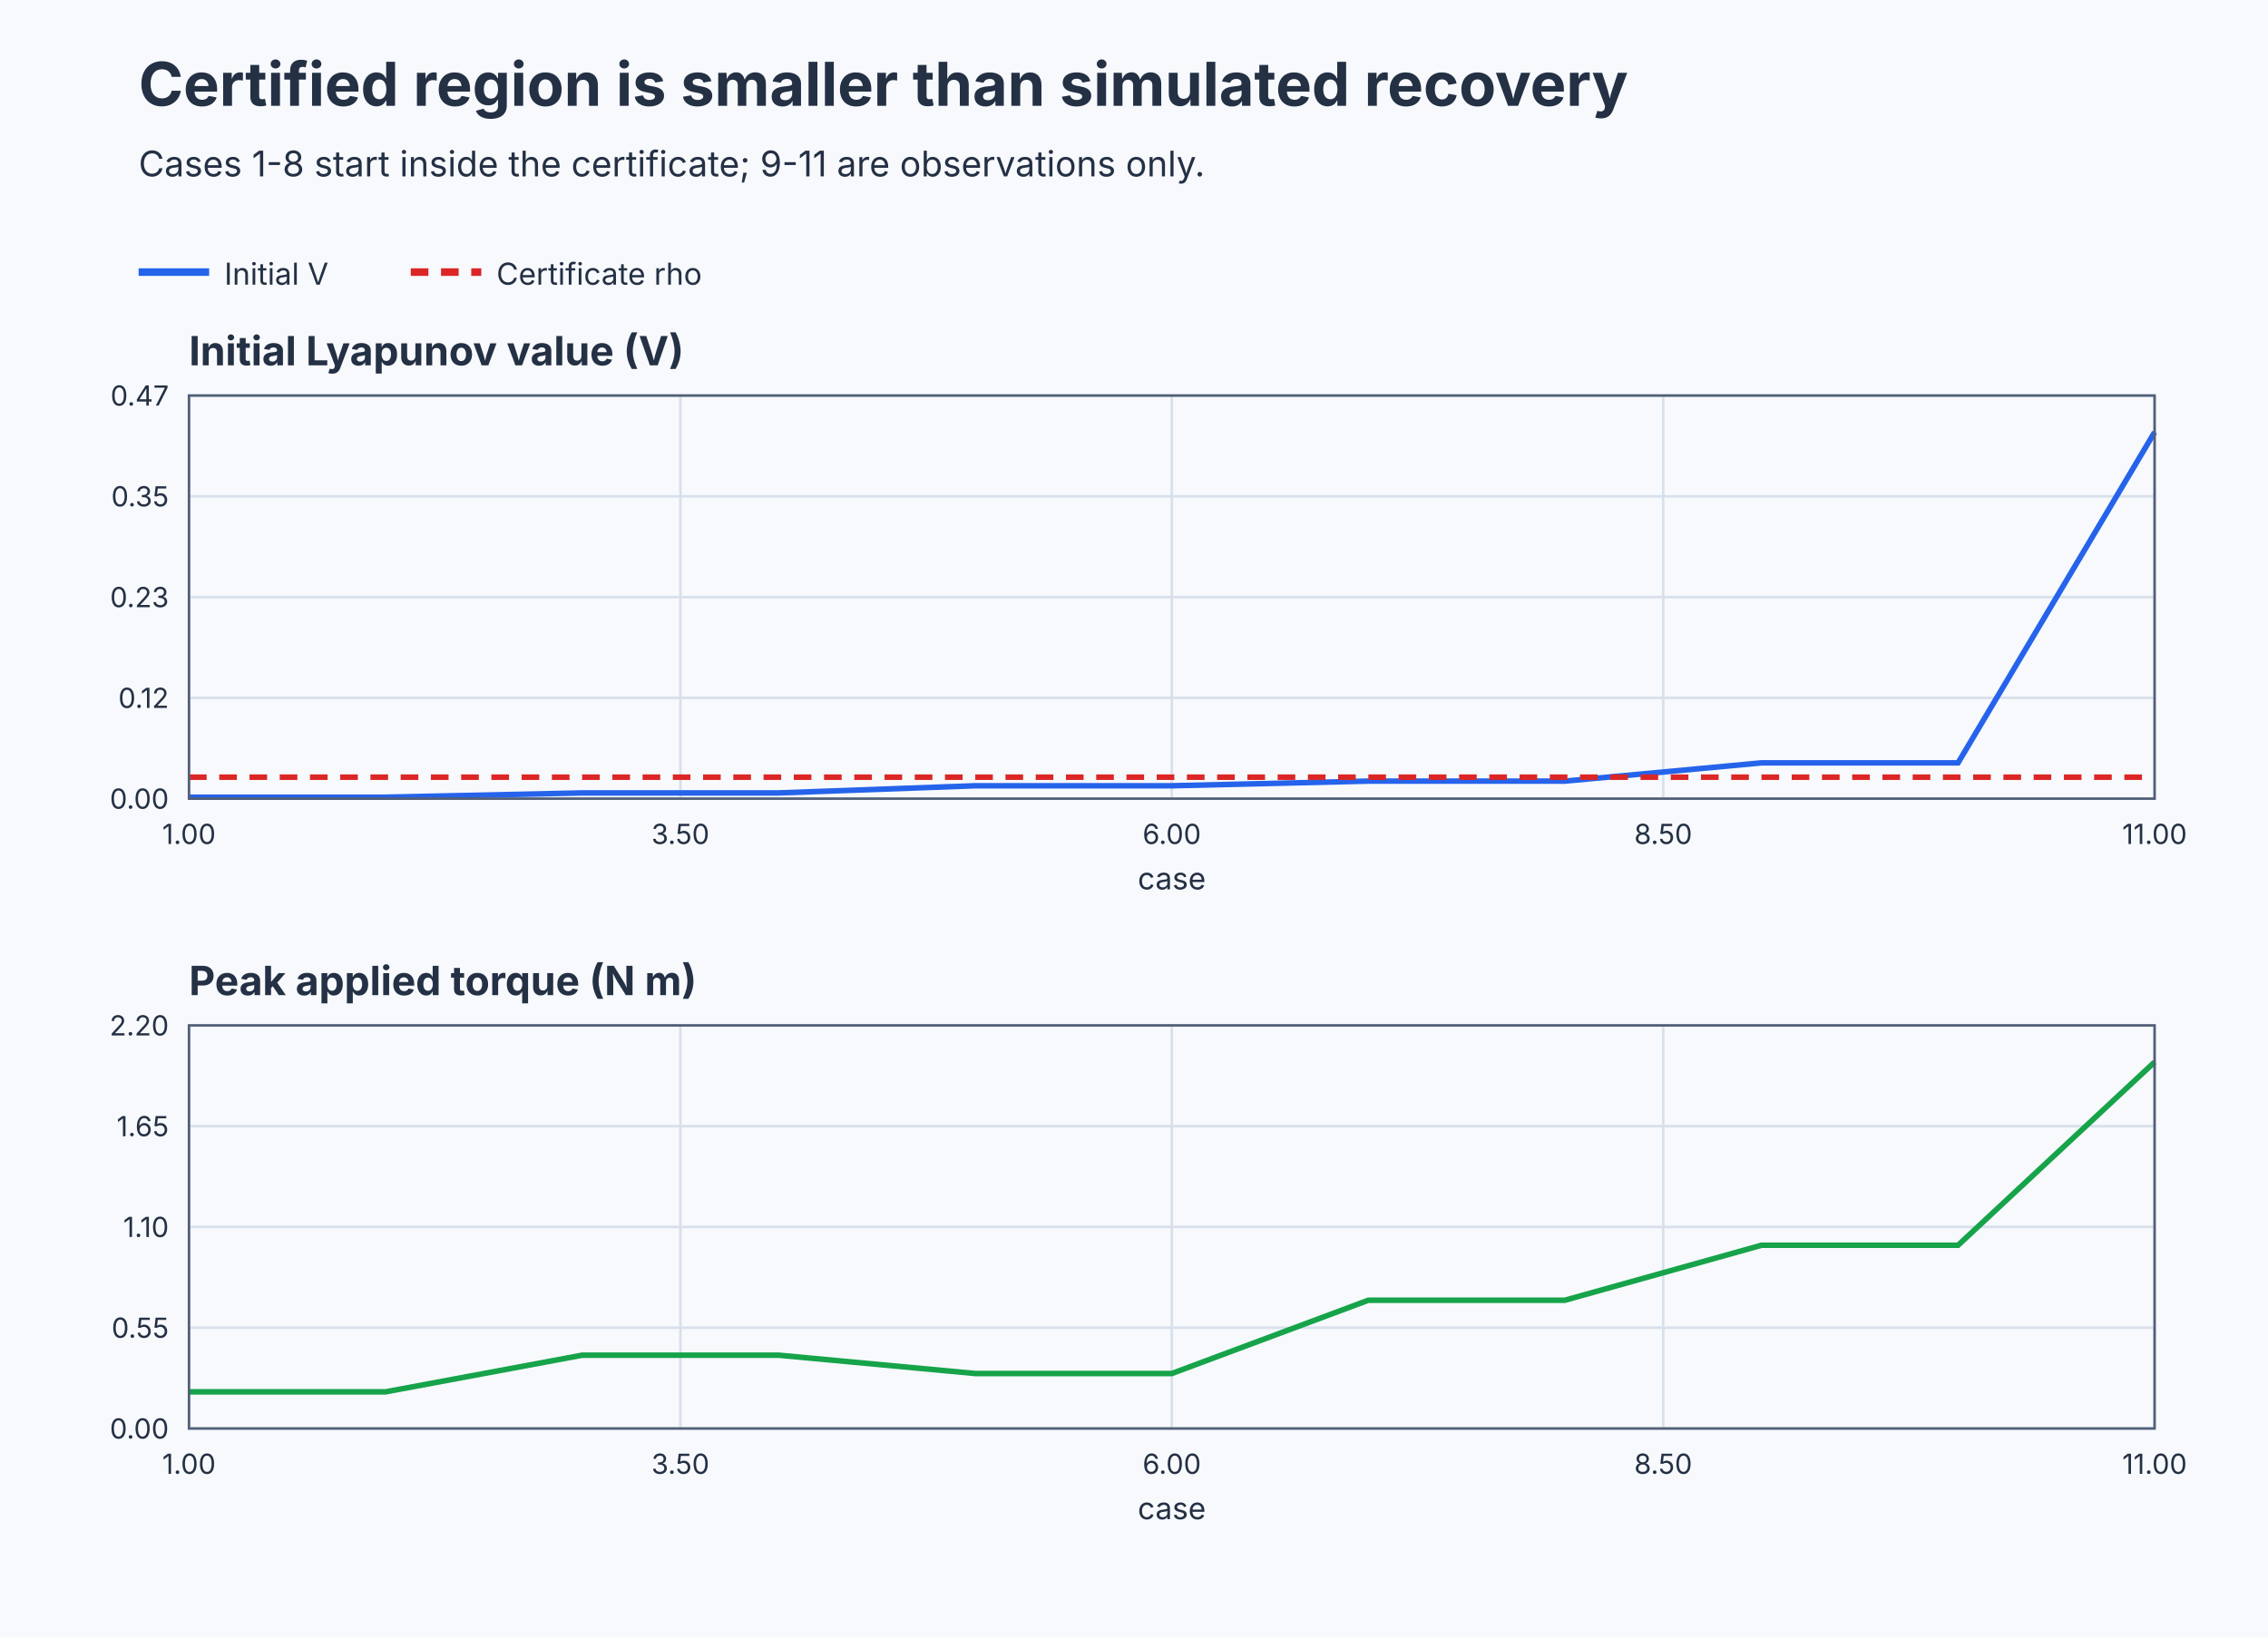
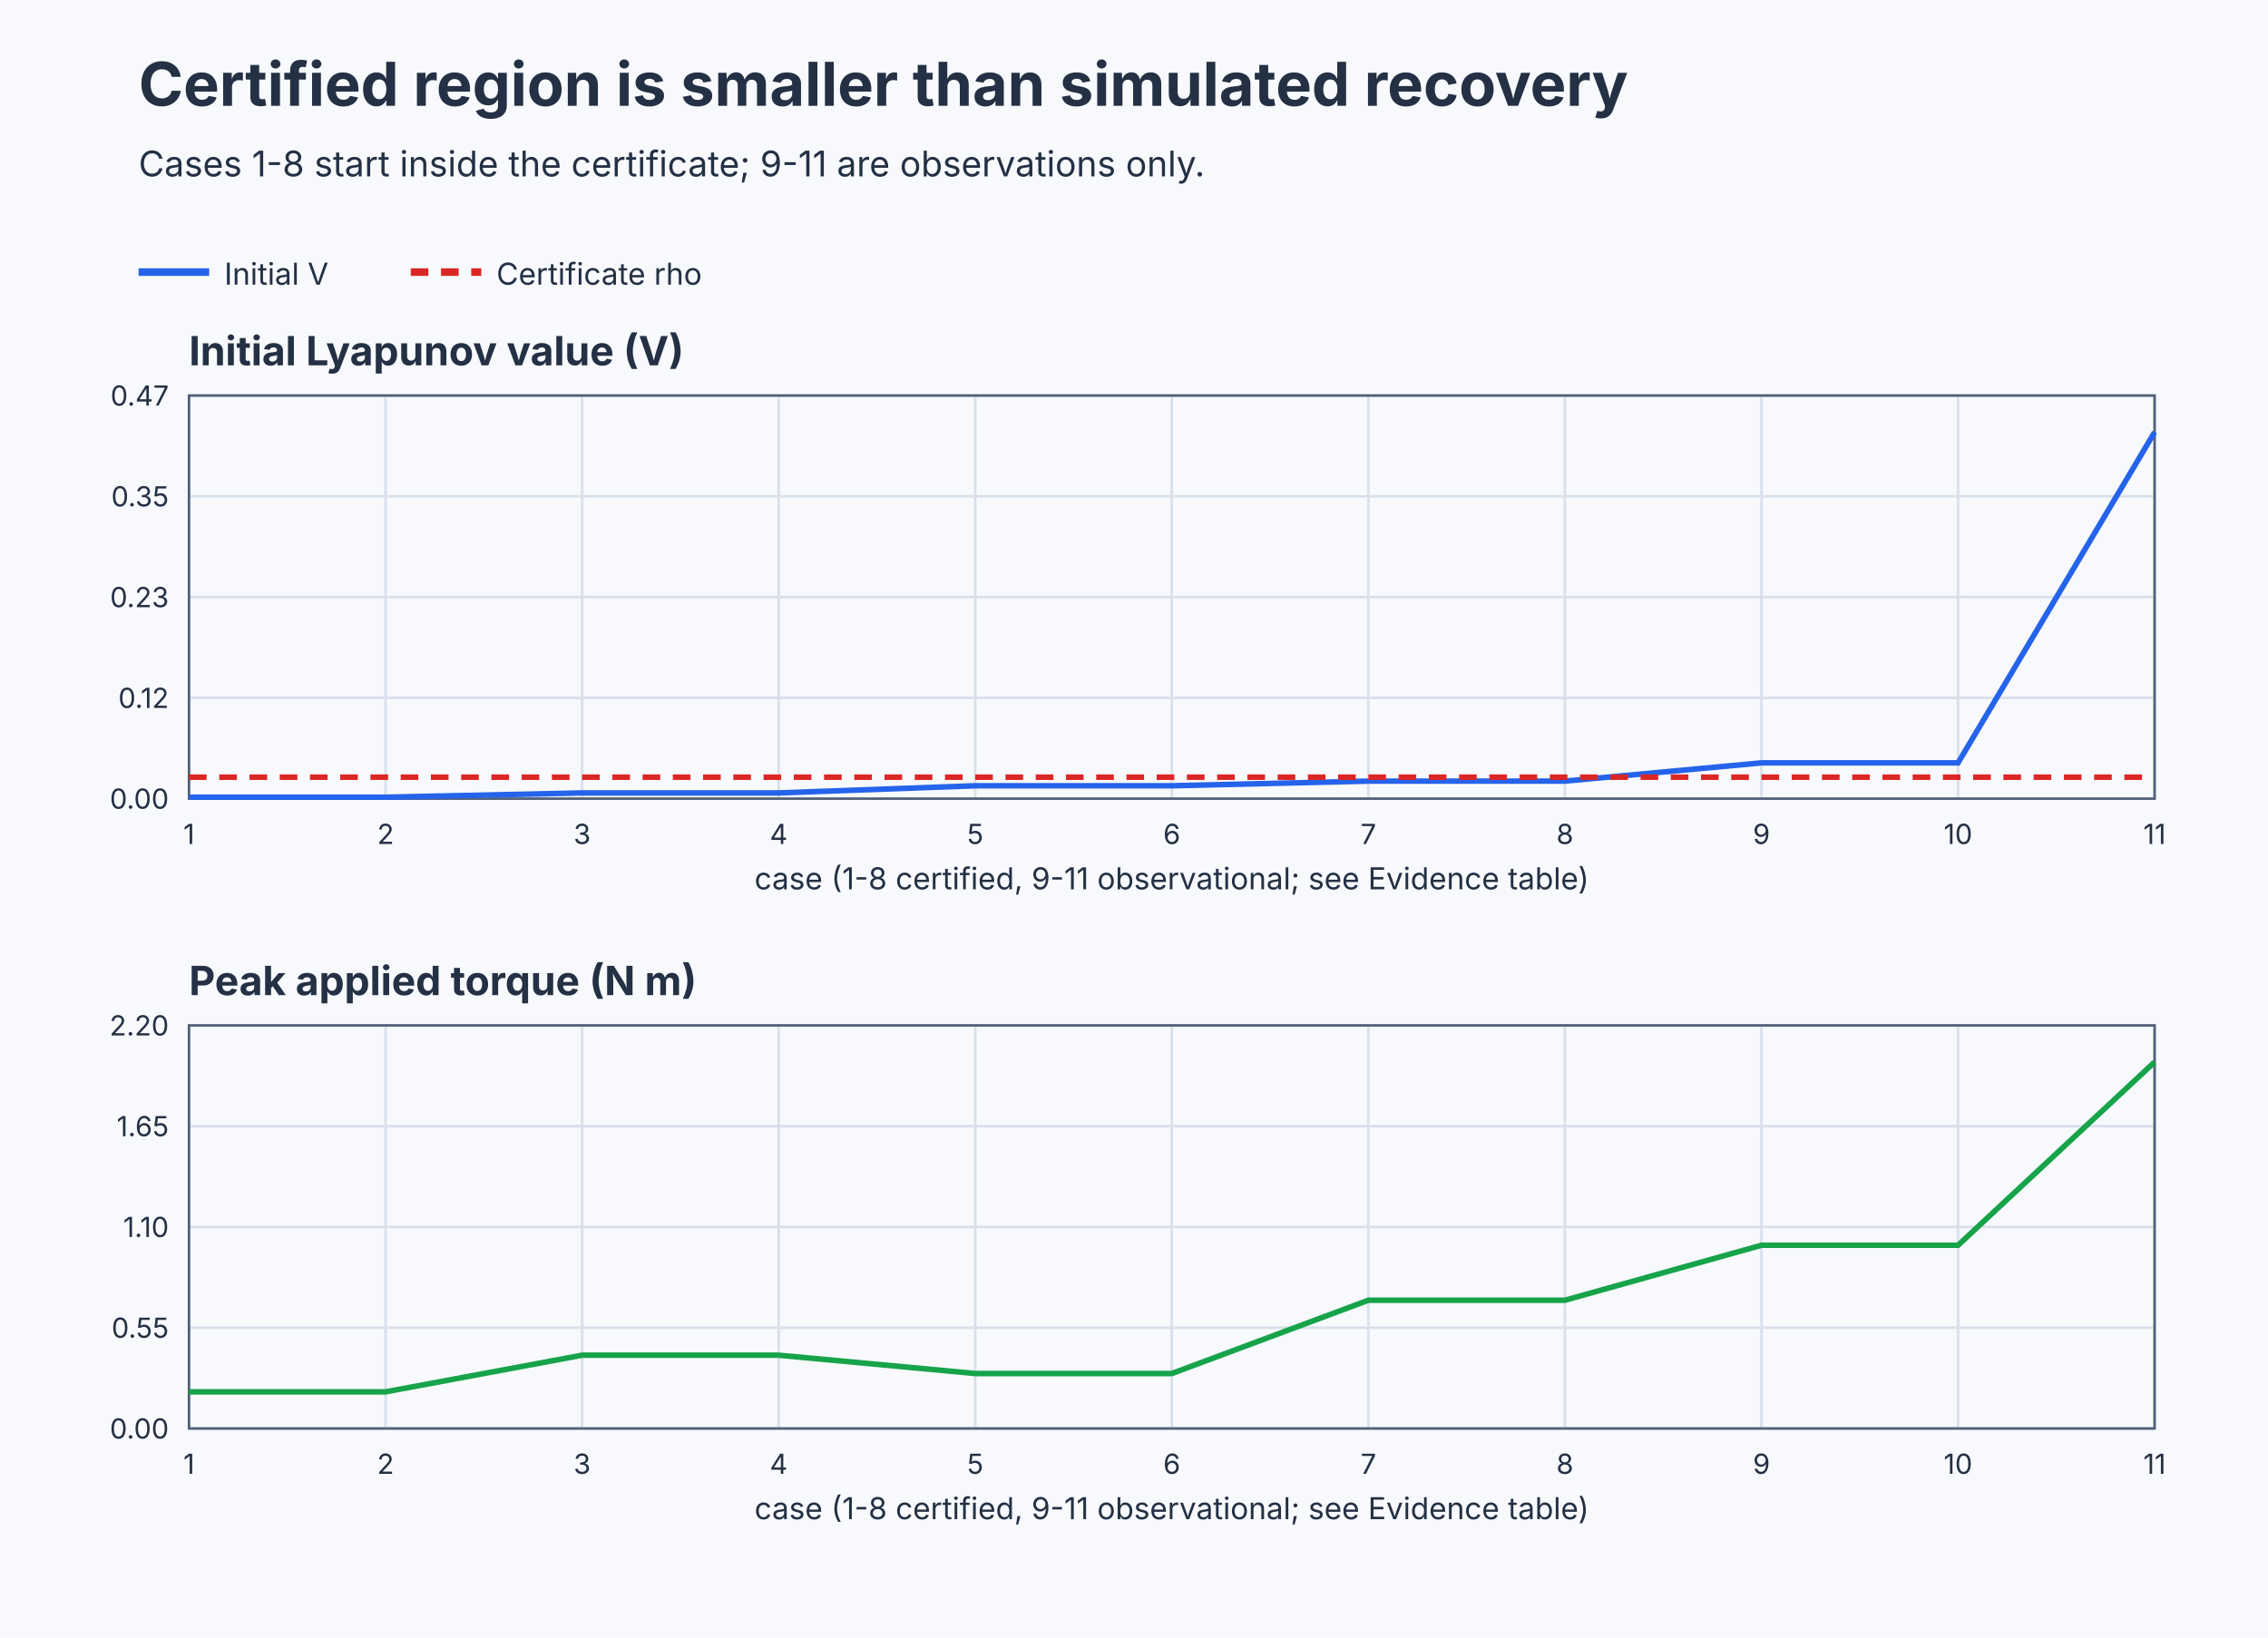
<svg xmlns="http://www.w3.org/2000/svg" role="img" aria-labelledby="title desc" viewBox="0 0 900 650">
  <defs>
    <marker id="arrow" markerWidth="8" markerHeight="8" refX="7" refY="3" orient="auto">
      <path d="M0,0 L0,6 L8,3 z" fill="#243044" />
    </marker>
  </defs>
  <rect width="900" height="650" fill="#f7f9fc" />
  <style>text{font-family:system-ui,-apple-system,sans-serif;fill:#243044} .axis{stroke:#526078;stroke-width:1} .grid{stroke:#d8e0eb;stroke-width:1}</style>
  <text x="55" y="42" font-size="24" font-weight="700">Certified region is smaller than simulated recovery</text>
  <text x="55" y="70" font-size="14">Cases 1-8 start inside the certificate; 9-11 are observations only.</text>
  <line x1="55" y1="108" x2="83" y2="108" stroke="#2563eb" stroke-width="3" />
  <text x="89" y="113" font-size="12">Initial V</text>
  <line x1="163" y1="108" x2="191" y2="108" stroke="#dc2626" stroke-width="3" stroke-dasharray="7 5" />
  <text x="197" y="113" font-size="12">Certificate rho</text>
  <text x="75" y="145" font-size="16" font-weight="700">Initial Lyapunov value (V)</text>
  <line class="grid" x1="75" y1="157.00" x2="855" y2="157.00" />
  <text x="67" y="161.00" text-anchor="end" font-size="11">0.47</text>
  <line class="grid" x1="75" y1="197.00" x2="855" y2="197.00" />
  <text x="67" y="201.00" text-anchor="end" font-size="11">0.35</text>
  <line class="grid" x1="75" y1="237.00" x2="855" y2="237.00" />
  <text x="67" y="241.00" text-anchor="end" font-size="11">0.23</text>
  <line class="grid" x1="75" y1="277.00" x2="855" y2="277.00" />
  <text x="67" y="281.00" text-anchor="end" font-size="11">0.12</text>
  <line class="grid" x1="75" y1="317.00" x2="855" y2="317.00" />
  <text x="67" y="321.00" text-anchor="end" font-size="11">0.00</text>
  <line class="grid" x1="75.00" y1="157" x2="75.00" y2="317" />
-   <text x="75.00" y="335" text-anchor="middle" font-size="11">1.00</text>
-   <line class="grid" x1="270.00" y1="157" x2="270.00" y2="317" />
-   <text x="270.00" y="335" text-anchor="middle" font-size="11">3.50</text>
+   <text x="75.00" y="335" text-anchor="middle" font-size="11">1</text>
+   <line class="grid" x1="153.00" y1="157" x2="153.00" y2="317" />
+   <text x="153.00" y="335" text-anchor="middle" font-size="11">2</text>
+   <line class="grid" x1="231.00" y1="157" x2="231.00" y2="317" />
+   <text x="231.00" y="335" text-anchor="middle" font-size="11">3</text>
+   <line class="grid" x1="309.00" y1="157" x2="309.00" y2="317" />
+   <text x="309.00" y="335" text-anchor="middle" font-size="11">4</text>
+   <line class="grid" x1="387.00" y1="157" x2="387.00" y2="317" />
+   <text x="387.00" y="335" text-anchor="middle" font-size="11">5</text>
  <line class="grid" x1="465.00" y1="157" x2="465.00" y2="317" />
-   <text x="465.00" y="335" text-anchor="middle" font-size="11">6.00</text>
-   <line class="grid" x1="660.00" y1="157" x2="660.00" y2="317" />
-   <text x="660.00" y="335" text-anchor="middle" font-size="11">8.50</text>
+   <text x="465.00" y="335" text-anchor="middle" font-size="11">6</text>
+   <line class="grid" x1="543.00" y1="157" x2="543.00" y2="317" />
+   <text x="543.00" y="335" text-anchor="middle" font-size="11">7</text>
+   <line class="grid" x1="621.00" y1="157" x2="621.00" y2="317" />
+   <text x="621.00" y="335" text-anchor="middle" font-size="11">8</text>
+   <line class="grid" x1="699.00" y1="157" x2="699.00" y2="317" />
+   <text x="699.00" y="335" text-anchor="middle" font-size="11">9</text>
+   <line class="grid" x1="777.00" y1="157" x2="777.00" y2="317" />
+   <text x="777.00" y="335" text-anchor="middle" font-size="11">10</text>
  <line class="grid" x1="855.00" y1="157" x2="855.00" y2="317" />
-   <text x="855.00" y="335" text-anchor="middle" font-size="11">11.00</text>
+   <text x="855.00" y="335" text-anchor="middle" font-size="11">11</text>
+   <rect class="axis" x="75" y="157" width="780" height="160" fill="none" />
+   <text x="465" y="353" text-anchor="middle" font-size="12">case (1-8 certified, 9-11 observational; see Evidence table)</text>
  <polyline fill="none" stroke="#2563eb" stroke-width="2.2" points="75.00,316.43 153.00,316.43 231.00,314.73 309.00,314.73 387.00,311.89 465.00,311.89 543.00,310.04 621.00,310.04 699.00,302.80 777.00,302.80 855.00,171.55" />
  <polyline fill="none" stroke="#dc2626" stroke-width="2.2" stroke-dasharray="7 5" points="75.00,308.48 153.00,308.48 231.00,308.48 309.00,308.48 387.00,308.48 465.00,308.48 543.00,308.48 621.00,308.48 699.00,308.48 777.00,308.48 855.00,308.48" />
-   <rect class="axis" x="75" y="157" width="780" height="160" fill="none" />
-   <text x="465" y="353" text-anchor="middle" font-size="12">case</text>
  <text x="75" y="395" font-size="16" font-weight="700">Peak applied torque (N m)</text>
  <line class="grid" x1="75" y1="407.00" x2="855" y2="407.00" />
  <text x="67" y="411.00" text-anchor="end" font-size="11">2.20</text>
  <line class="grid" x1="75" y1="447.00" x2="855" y2="447.00" />
  <text x="67" y="451.00" text-anchor="end" font-size="11">1.65</text>
  <line class="grid" x1="75" y1="487.00" x2="855" y2="487.00" />
  <text x="67" y="491.00" text-anchor="end" font-size="11">1.10</text>
  <line class="grid" x1="75" y1="527.00" x2="855" y2="527.00" />
  <text x="67" y="531.00" text-anchor="end" font-size="11">0.55</text>
  <line class="grid" x1="75" y1="567.00" x2="855" y2="567.00" />
  <text x="67" y="571.00" text-anchor="end" font-size="11">0.00</text>
  <line class="grid" x1="75.00" y1="407" x2="75.00" y2="567" />
-   <text x="75.00" y="585" text-anchor="middle" font-size="11">1.00</text>
-   <line class="grid" x1="270.00" y1="407" x2="270.00" y2="567" />
-   <text x="270.00" y="585" text-anchor="middle" font-size="11">3.50</text>
+   <text x="75.00" y="585" text-anchor="middle" font-size="11">1</text>
+   <line class="grid" x1="153.00" y1="407" x2="153.00" y2="567" />
+   <text x="153.00" y="585" text-anchor="middle" font-size="11">2</text>
+   <line class="grid" x1="231.00" y1="407" x2="231.00" y2="567" />
+   <text x="231.00" y="585" text-anchor="middle" font-size="11">3</text>
+   <line class="grid" x1="309.00" y1="407" x2="309.00" y2="567" />
+   <text x="309.00" y="585" text-anchor="middle" font-size="11">4</text>
+   <line class="grid" x1="387.00" y1="407" x2="387.00" y2="567" />
+   <text x="387.00" y="585" text-anchor="middle" font-size="11">5</text>
  <line class="grid" x1="465.00" y1="407" x2="465.00" y2="567" />
-   <text x="465.00" y="585" text-anchor="middle" font-size="11">6.00</text>
-   <line class="grid" x1="660.00" y1="407" x2="660.00" y2="567" />
-   <text x="660.00" y="585" text-anchor="middle" font-size="11">8.50</text>
+   <text x="465.00" y="585" text-anchor="middle" font-size="11">6</text>
+   <line class="grid" x1="543.00" y1="407" x2="543.00" y2="567" />
+   <text x="543.00" y="585" text-anchor="middle" font-size="11">7</text>
+   <line class="grid" x1="621.00" y1="407" x2="621.00" y2="567" />
+   <text x="621.00" y="585" text-anchor="middle" font-size="11">8</text>
+   <line class="grid" x1="699.00" y1="407" x2="699.00" y2="567" />
+   <text x="699.00" y="585" text-anchor="middle" font-size="11">9</text>
+   <line class="grid" x1="777.00" y1="407" x2="777.00" y2="567" />
+   <text x="777.00" y="585" text-anchor="middle" font-size="11">10</text>
  <line class="grid" x1="855.00" y1="407" x2="855.00" y2="567" />
-   <text x="855.00" y="585" text-anchor="middle" font-size="11">11.00</text>
+   <text x="855.00" y="585" text-anchor="middle" font-size="11">11</text>
+   <rect class="axis" x="75" y="407" width="780" height="160" fill="none" />
+   <text x="465" y="603" text-anchor="middle" font-size="12">case (1-8 certified, 9-11 observational; see Evidence table)</text>
  <polyline fill="none" stroke="#16a34a" stroke-width="2.2" points="75.00,552.45 153.00,552.45 231.00,537.91 309.00,537.91 387.00,545.18 465.00,545.18 543.00,516.09 621.00,516.09 699.00,494.27 777.00,494.27 855.00,421.55" />
-   <rect class="axis" x="75" y="407" width="780" height="160" fill="none" />
-   <text x="465" y="603" text-anchor="middle" font-size="12">case</text>
</svg>
